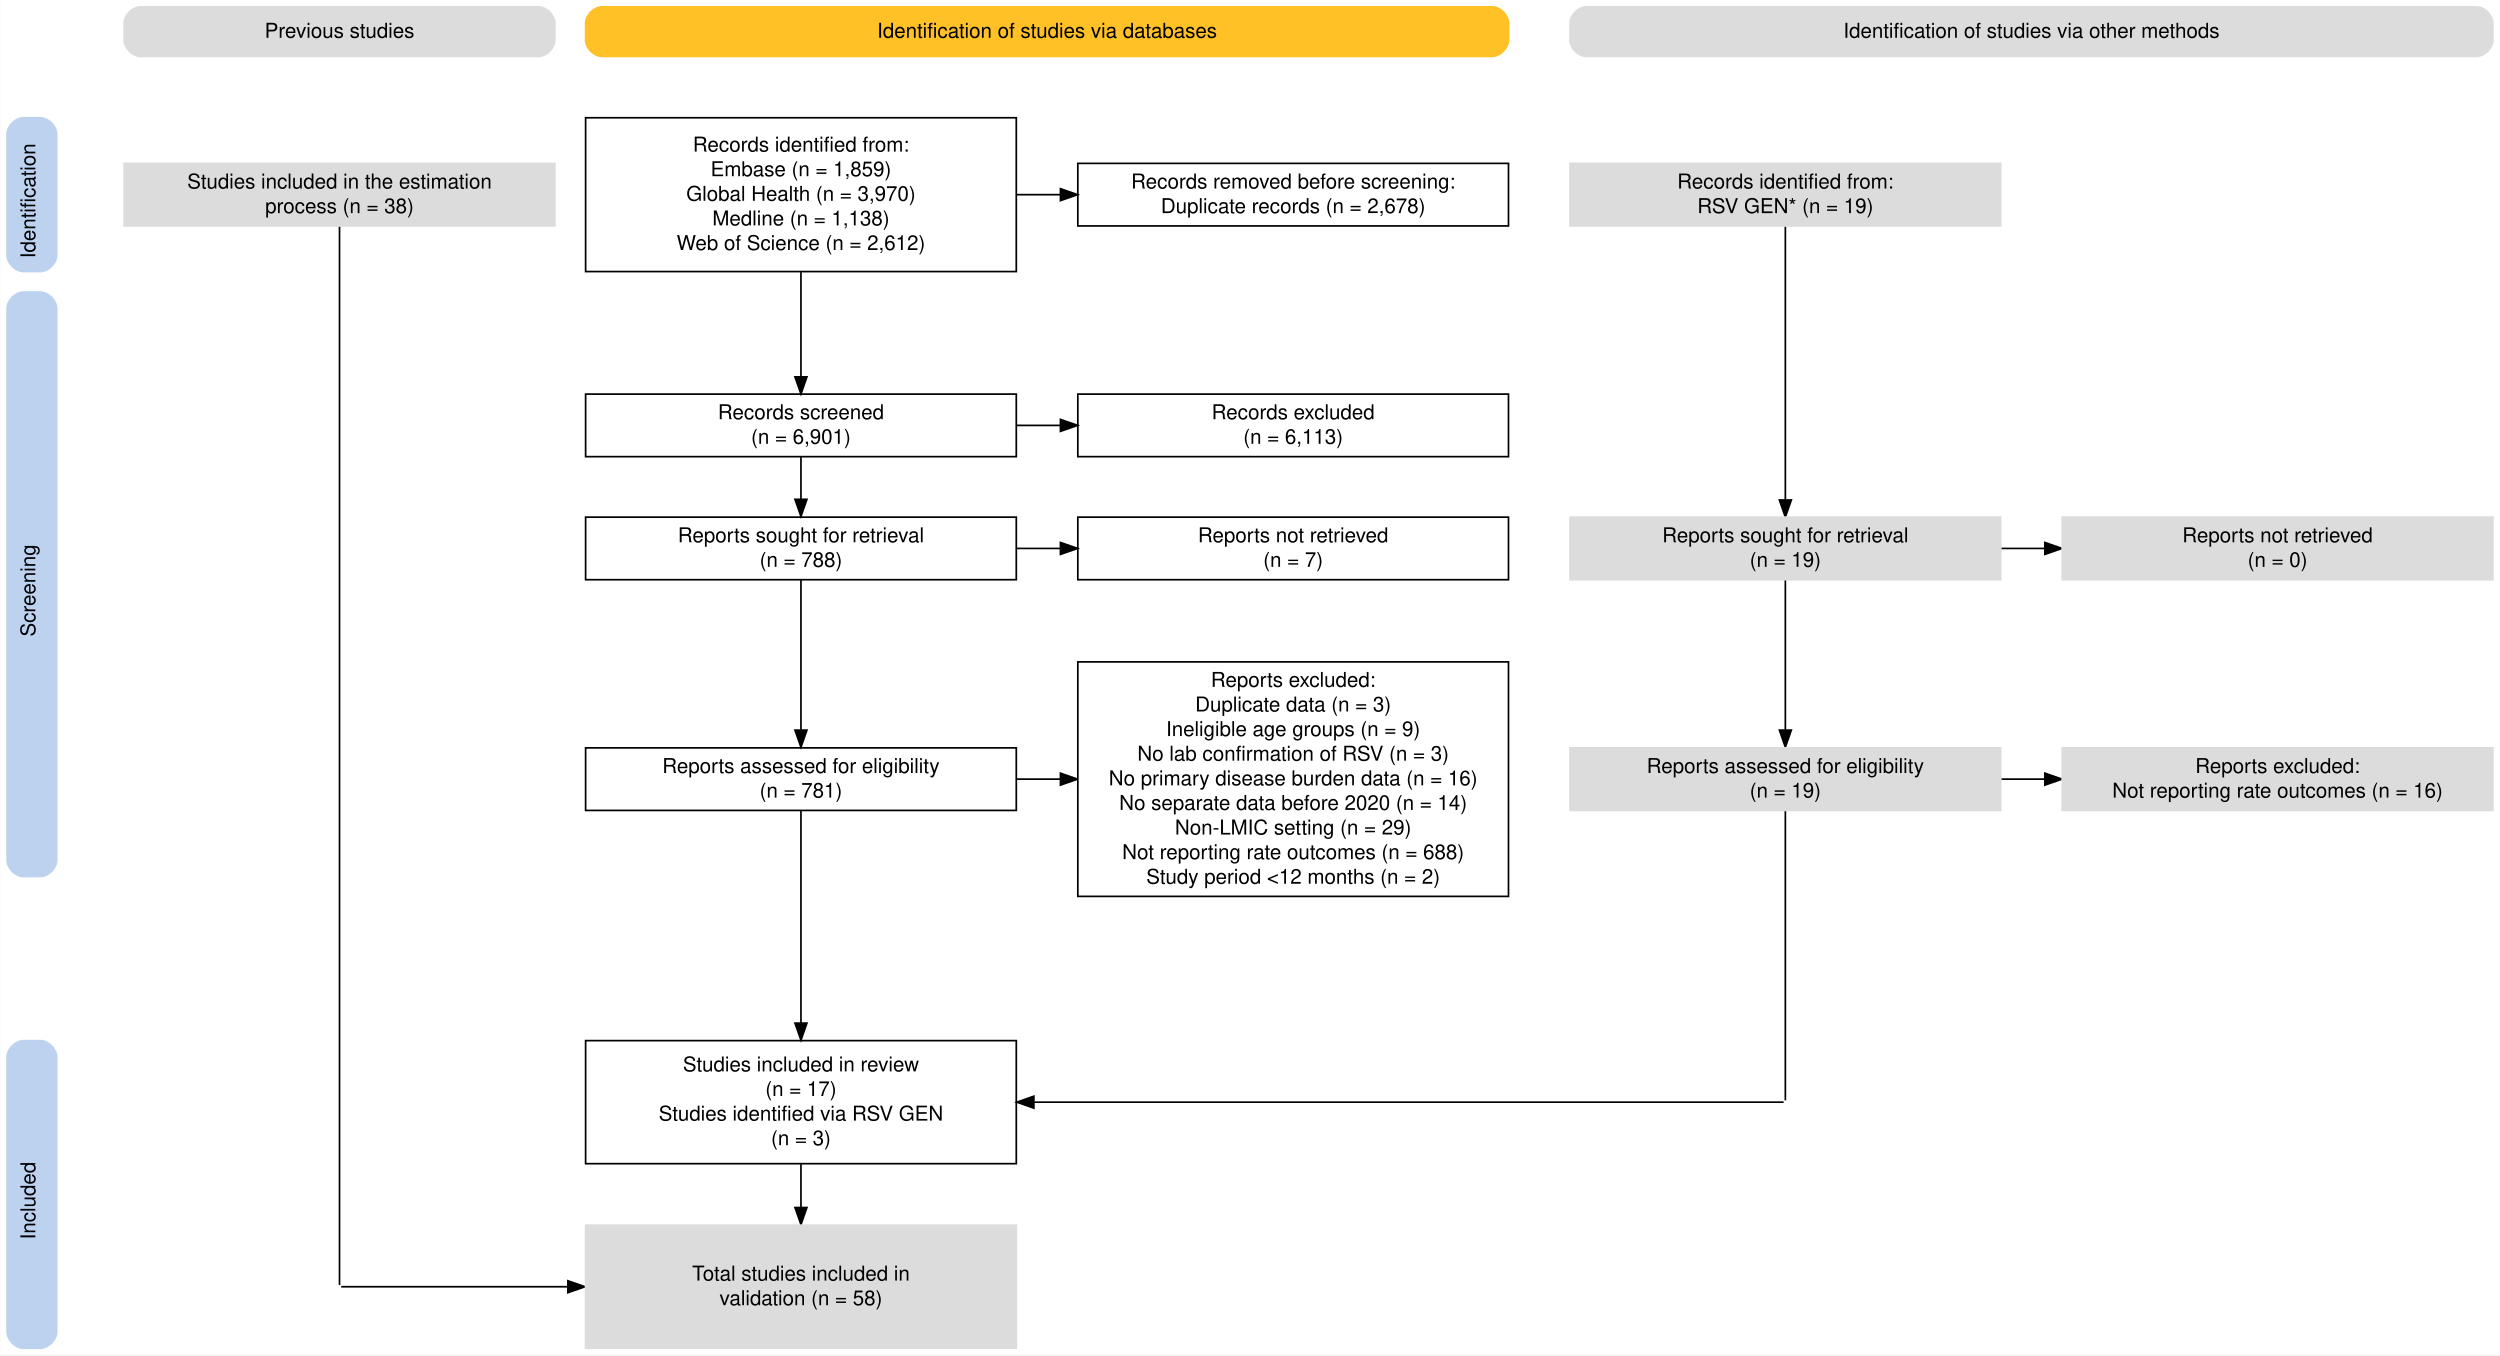
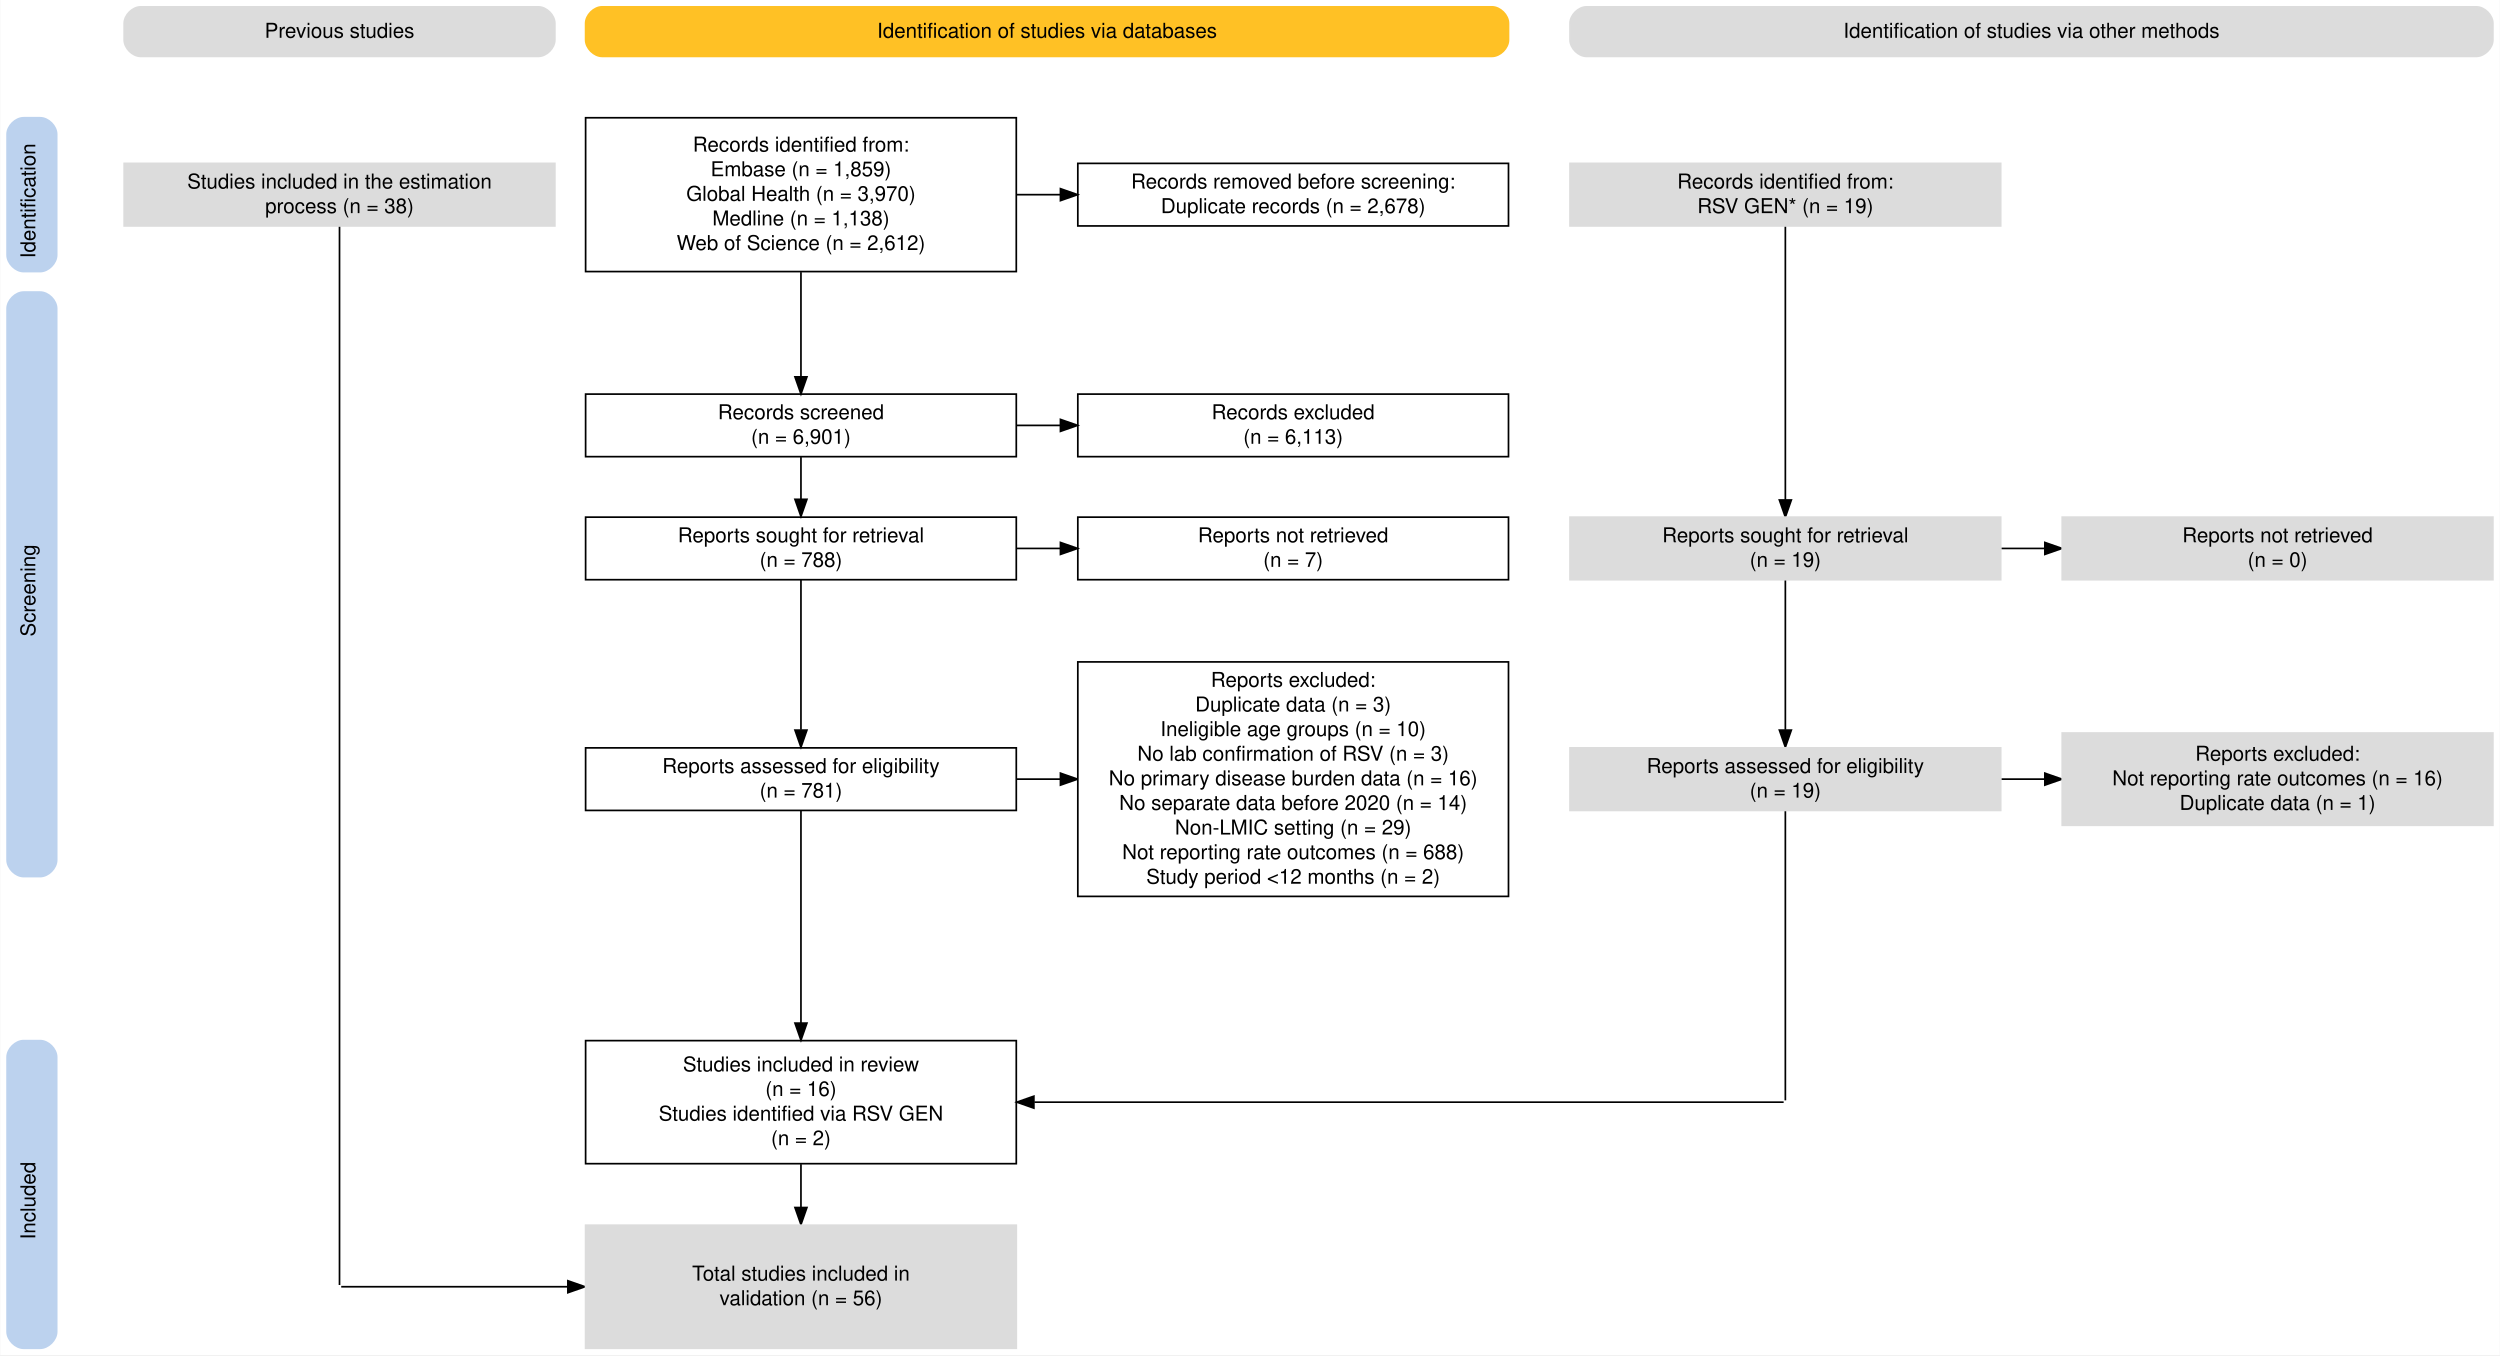
<svg xmlns="http://www.w3.org/2000/svg" xmlns:xlink="http://www.w3.org/1999/xlink" width="1463pt" height="793pt" viewBox="0.00 0.00 1462.50 792.90">
  <g id="graph0" class="graph" transform="scale(1 1) rotate(0) translate(4 788.9)">
    <g id="a_graph0">
      <a xlink:title="Click the boxes for further information">
        <polygon fill="#ffffff" stroke="transparent" points="-4,4 -4,-788.9 1458.5,-788.9 1458.5,4 -4,4" />
      </a>
    </g>
    <g id="edge1" class="edge">
      <path fill="none" stroke="#ffffff" d="M194.5,-755.494C194.5,-738.724 194.5,-711.474 194.5,-693.394" />
    </g>
    <g id="edge2" class="edge">
      <path fill="none" stroke="#000000" d="M194.5,-656.565C194.5,-554.25 194.5,-59.952 194.5,-36.838" />
    </g>
    <g id="edge6" class="edge">
      <path fill="none" stroke="#000000" d="M590.821,-675C599.202,-675 607.664,-675 616.091,-675" />
      <polygon fill="#000000" stroke="#000000" points="616.346,-678.5 626.346,-675 616.346,-671.5 616.346,-678.5" />
    </g>
    <g id="edge7" class="edge">
      <path fill="none" stroke="#000000" d="M464.5,-629.671C464.5,-609.404 464.5,-586.137 464.5,-568.383" />
      <polygon fill="#000000" stroke="#000000" points="468,-568.375 464.5,-558.375 461,-568.375 468,-568.375" />
    </g>
    <g id="edge8" class="edge">
      <path fill="none" stroke="#000000" d="M590.821,-540C599.202,-540 607.664,-540 616.091,-540" />
      <polygon fill="#000000" stroke="#000000" points="616.346,-543.5 626.346,-540 616.346,-536.5 616.346,-543.5" />
    </g>
    <g id="edge9" class="edge">
      <path fill="none" stroke="#000000" d="M464.5,-521.458C464.5,-513.958 464.5,-505.125 464.5,-496.822" />
      <polygon fill="#000000" stroke="#000000" points="468,-496.729 464.5,-486.729 461,-496.729 468,-496.729" />
    </g>
    <g id="edge10" class="edge">
      <path fill="none" stroke="#000000" d="M590.821,-468C599.202,-468 607.664,-468 616.091,-468" />
      <polygon fill="#000000" stroke="#000000" points="616.346,-471.5 626.346,-468 616.346,-464.5 616.346,-471.5" />
    </g>
    <g id="edge11" class="edge">
      <path fill="none" stroke="#000000" d="M464.5,-449.512C464.5,-426.917 464.5,-388.426 464.5,-361.905" />
      <polygon fill="#000000" stroke="#000000" points="468,-361.698 464.5,-351.698 461,-361.698 468,-361.698" />
    </g>
    <g id="edge13" class="edge">
      <path fill="none" stroke="#000000" d="M464.5,-314.534C464.5,-285.994 464.5,-230.295 464.5,-190.31" />
      <polygon fill="#000000" stroke="#000000" points="468,-190.254 464.5,-180.254 461,-190.254 468,-190.254" />
    </g>
    <g id="edge12" class="edge">
      <path fill="none" stroke="#000000" d="M590.821,-333C599.202,-333 607.664,-333 616.091,-333" />
      <polygon fill="#000000" stroke="#000000" points="616.346,-336.5 626.346,-333 616.346,-329.5 616.346,-336.5" />
    </g>
    <g id="edge25" class="edge">
      <path fill="none" stroke="#000000" d="M464.5,-107.737C464.5,-99.634 464.5,-90.931 464.5,-82.479" />
      <polygon fill="#000000" stroke="#000000" points="468,-82.351 464.5,-72.351 461,-82.351 468,-82.351" />
    </g>
    <g id="edge18" class="edge">
      <path fill="none" stroke="#ffffff" d="M1162.315,-755.703C1136.991,-738.925 1095.539,-711.463 1068.136,-693.309" />
    </g>
    <g id="edge19" class="edge">
      <path fill="none" stroke="#000000" d="M1040.5,-656.63C1040.5,-620.417 1040.5,-539.593 1040.5,-496.438" />
      <polygon fill="#000000" stroke="#000000" points="1044,-496.329 1040.5,-486.329 1037,-496.329 1044,-496.329" />
    </g>
    <g id="edge20" class="edge">
      <path fill="none" stroke="#000000" d="M1166.821,-468C1175.202,-468 1183.664,-468 1192.091,-468" />
      <polygon fill="#000000" stroke="#000000" points="1192.346,-471.5 1202.346,-468 1192.346,-464.5 1192.346,-471.5" />
    </g>
    <g id="edge21" class="edge">
      <path fill="none" stroke="#000000" d="M1040.5,-449.512C1040.5,-426.917 1040.5,-388.426 1040.5,-361.905" />
      <polygon fill="#000000" stroke="#000000" points="1044,-361.698 1040.5,-351.698 1037,-361.698 1044,-361.698" />
    </g>
    <g id="edge22" class="edge">
      <path fill="none" stroke="#000000" d="M1166.821,-333C1175.202,-333 1183.664,-333 1192.091,-333" />
      <polygon fill="#000000" stroke="#000000" points="1192.346,-336.5 1202.346,-333 1192.346,-329.5 1192.346,-336.5" />
    </g>
    <g id="edge23" class="edge">
      <path fill="none" stroke="#000000" d="M1040.5,-314.534C1040.5,-269.206 1040.5,-155.363 1040.5,-144.79" />
    </g>
    <g id="edge3" class="edge">
      <path fill="none" stroke="#000000" d="M195.274,-36C202.879,-36 265.254,-36 328.048,-36" />
      <polygon fill="#000000" stroke="#000000" points="328.122,-39.5 338.122,-36 328.122,-32.5 328.122,-39.5" />
    </g>
    <g id="edge24" class="edge">
      <path fill="none" stroke="#000000" d="M1039.849,-144C1025.201,-144 766.517,-144 601.051,-144" />
      <polygon fill="#000000" stroke="#000000" points="600.783,-140.5 590.783,-144 600.783,-147.5 600.783,-140.5" />
    </g>
    <g id="node1" class="node">
      <g id="a_node1">
        <a xlink:title="Blue identification box">
          <path fill="#bcd2ee" stroke="#bcd2ee" d="M19.333,-720C19.333,-720 9.667,-720 9.667,-720 4.833,-720 0,-715.167 0,-710.333 0,-710.333 0,-639.667 0,-639.667 0,-634.833 4.833,-630 9.667,-630 9.667,-630 19.333,-630 19.333,-630 24.167,-630 29,-634.833 29,-639.667 29,-639.667 29,-710.333 29,-710.333 29,-715.167 24.167,-720 19.333,-720" />
          <text text-anchor="middle" x="671.4" y="16.5" font-family="Helvetica,sans-Serif" font-size="12.00" fill="#000000" transform="rotate(-90)">Identification</text>
        </a>
      </g>
    </g>
    <g id="node2" class="node">
      <g id="a_node2">
        <a xlink:title="Blue screening box">
          <path fill="#bcd2ee" stroke="#bcd2ee" d="M19.333,-618C19.333,-618 9.667,-618 9.667,-618 4.833,-618 0,-613.167 0,-608.333 0,-608.333 0,-285.667 0,-285.667 0,-280.833 4.833,-276 9.667,-276 9.667,-276 19.333,-276 19.333,-276 24.167,-276 29,-280.833 29,-285.667 29,-285.667 29,-608.333 29,-608.333 29,-613.167 24.167,-618 19.333,-618" />
          <text text-anchor="middle" x="443.4" y="16.5" font-family="Helvetica,sans-Serif" font-size="12.00" fill="#000000" transform="rotate(-90)">Screening</text>
        </a>
      </g>
    </g>
    <g id="node3" class="node">
      <g id="a_node3">
        <a xlink:title="Blue included box">
          <path fill="#bcd2ee" stroke="#bcd2ee" d="M19.333,-180C19.333,-180 9.667,-180 9.667,-180 4.833,-180 0,-175.167 0,-170.333 0,-170.333 0,-9.667 0,-9.667 0,-4.833 4.833,0 9.667,0 9.667,0 19.333,0 19.333,0 24.167,0 29,-4.833 29,-9.667 29,-9.667 29,-170.333 29,-170.333 29,-175.167 24.167,-180 19.333,-180" />
          <text text-anchor="middle" x="86.4" y="16.5" font-family="Helvetica,sans-Serif" font-size="12.00" fill="#000000" transform="rotate(-90)">Included</text>
        </a>
      </g>
    </g>
    <g id="node4" class="node">
      <g id="a_node4">
        <a xlink:title="Grey title box; Previous studies">
          <path fill="#dcdcdc" stroke="#dcdcdc" d="M310.833,-784.9C310.833,-784.9 78.167,-784.9 78.167,-784.9 73.333,-784.9 68.5,-780.067 68.5,-775.233 68.5,-775.233 68.5,-765.567 68.5,-765.567 68.5,-760.733 73.333,-755.9 78.167,-755.9 78.167,-755.9 310.833,-755.9 310.833,-755.9 315.667,-755.9 320.5,-760.733 320.5,-765.567 320.5,-765.567 320.5,-775.233 320.5,-775.233 320.5,-780.067 315.667,-784.9 310.833,-784.9" />
          <text text-anchor="middle" x="194.5" y="-766.8" font-family="Helvetica,sans-Serif" font-size="12.00" fill="#000000">Previous studies</text>
        </a>
      </g>
    </g>
    <g id="node5" class="node">
      <g id="a_node5">
        <a xlink:title="Studies included in previous version of review">
          <polygon fill="#dcdcdc" stroke="#dcdcdc" points="320.5,-693.301 68.5,-693.301 68.5,-656.699 320.5,-656.699 320.5,-693.301" />
          <text text-anchor="middle" x="194.5" y="-678.6" font-family="Helvetica,sans-Serif" font-size="12.00" fill="#000000">Studies included in the estimation</text>
          <text text-anchor="middle" x="194.5" y="-664.2" font-family="Helvetica,sans-Serif" font-size="12.00" fill="#000000">process (n = 38)</text>
        </a>
      </g>
    </g>
    <g id="node6" class="node">
      <g id="a_node6">
        <a xlink:title="Yellow title box; Identification of new studies via databases and registers">
          <path fill="#ffc125" stroke="#ffc125" d="M868.833,-784.9C868.833,-784.9 348.167,-784.9 348.167,-784.9 343.333,-784.9 338.5,-780.067 338.5,-775.233 338.5,-775.233 338.5,-765.567 338.5,-765.567 338.5,-760.733 343.333,-755.9 348.167,-755.9 348.167,-755.9 868.833,-755.9 868.833,-755.9 873.667,-755.9 878.5,-760.733 878.5,-765.567 878.5,-765.567 878.5,-775.233 878.5,-775.233 878.5,-780.067 873.667,-784.9 868.833,-784.9" />
          <text text-anchor="middle" x="608.5" y="-766.8" font-family="Helvetica,sans-Serif" font-size="12.00" fill="#000000">Identification of studies via databases</text>
        </a>
      </g>
    </g>
    <g id="node7" class="node">
      <g id="a_node7">
        <a xlink:title="Records identified from (n=19579): Databases">
          <polygon fill="none" stroke="#000000" points="590.5,-720 338.5,-720 338.5,-630 590.5,-630 590.5,-720" />
          <text text-anchor="middle" x="464.5" y="-700.2" font-family="Helvetica,sans-Serif" font-size="12.00" fill="#000000">Records identified from:</text>
          <text text-anchor="middle" x="464.5" y="-685.8" font-family="Helvetica,sans-Serif" font-size="12.00" fill="#000000">Embase (n = 1,859)</text>
          <text text-anchor="middle" x="464.5" y="-671.4" font-family="Helvetica,sans-Serif" font-size="12.00" fill="#000000">Global Health (n = 3,970)</text>
          <text text-anchor="middle" x="464.5" y="-657" font-family="Helvetica,sans-Serif" font-size="12.00" fill="#000000">Medline (n = 1,138)</text>
          <text text-anchor="middle" x="464.5" y="-642.6" font-family="Helvetica,sans-Serif" font-size="12.00" fill="#000000">Web of Science (n = 2,612)</text>
        </a>
      </g>
    </g>
    <g id="node8" class="node">
      <g id="a_node8">
        <a xlink:title="Duplicate records">
          <polygon fill="none" stroke="#000000" points="878.5,-693.301 626.5,-693.301 626.5,-656.699 878.5,-656.699 878.5,-693.301" />
          <text text-anchor="middle" x="752.5" y="-678.6" font-family="Helvetica,sans-Serif" font-size="12.00" fill="#000000">Records removed before screening:</text>
          <text text-anchor="middle" x="752.5" y="-664.2" font-family="Helvetica,sans-Serif" font-size="12.00" fill="#000000">Duplicate records (n = 2,678)</text>
        </a>
      </g>
    </g>
    <g id="node9" class="node">
      <g id="a_node9">
        <a xlink:title="Records screened (databases and registers)">
          <polygon fill="none" stroke="#000000" points="590.5,-558.301 338.5,-558.301 338.5,-521.699 590.5,-521.699 590.5,-558.301" />
          <text text-anchor="middle" x="464.5" y="-543.6" font-family="Helvetica,sans-Serif" font-size="12.00" fill="#000000">Records screened</text>
          <text text-anchor="middle" x="464.5" y="-529.2" font-family="Helvetica,sans-Serif" font-size="12.00" fill="#000000">(n = 6,901)</text>
        </a>
      </g>
    </g>
    <g id="node10" class="node">
      <g id="a_node10">
        <a xlink:title="Records excluded (databases and registers)">
          <polygon fill="none" stroke="#000000" points="878.5,-558.301 626.5,-558.301 626.5,-521.699 878.5,-521.699 878.5,-558.301" />
          <text text-anchor="middle" x="752.5" y="-543.6" font-family="Helvetica,sans-Serif" font-size="12.00" fill="#000000">Records excluded</text>
          <text text-anchor="middle" x="752.5" y="-529.2" font-family="Helvetica,sans-Serif" font-size="12.00" fill="#000000">(n = 6,113)</text>
        </a>
      </g>
    </g>
    <g id="node11" class="node">
      <g id="a_node11">
        <a xlink:title="Reports sought for retrieval (databases and registers)">
          <polygon fill="none" stroke="#000000" points="590.5,-486.3 338.5,-486.3 338.5,-449.7 590.5,-449.7 590.5,-486.3" />
          <text text-anchor="middle" x="464.5" y="-471.6" font-family="Helvetica,sans-Serif" font-size="12.00" fill="#000000">Reports sought for retrieval</text>
          <text text-anchor="middle" x="464.5" y="-457.2" font-family="Helvetica,sans-Serif" font-size="12.00" fill="#000000">(n = 788)</text>
        </a>
      </g>
    </g>
    <g id="node12" class="node">
      <g id="a_node12">
        <a xlink:title="Reports not retrieved (databases and registers)">
          <polygon fill="none" stroke="#000000" points="878.5,-486.3 626.5,-486.3 626.5,-449.7 878.5,-449.7 878.5,-486.3" />
          <text text-anchor="middle" x="752.5" y="-471.6" font-family="Helvetica,sans-Serif" font-size="12.00" fill="#000000">Reports not retrieved</text>
          <text text-anchor="middle" x="752.5" y="-457.2" font-family="Helvetica,sans-Serif" font-size="12.00" fill="#000000">(n = 7)</text>
        </a>
      </g>
    </g>
    <g id="node13" class="node">
      <g id="a_node13">
        <a xlink:title="Reports assessed for eligibility (databases and registers)">
          <polygon fill="none" stroke="#000000" points="590.5,-351.3 338.5,-351.3 338.5,-314.7 590.5,-314.7 590.5,-351.3" />
          <text text-anchor="middle" x="464.5" y="-336.6" font-family="Helvetica,sans-Serif" font-size="12.00" fill="#000000">Reports assessed for eligibility</text>
          <text text-anchor="middle" x="464.5" y="-322.2" font-family="Helvetica,sans-Serif" font-size="12.00" fill="#000000">(n = 781)</text>
        </a>
      </g>
    </g>
    <g id="node14" class="node">
      <g id="a_node14">
        <a xlink:title="Reports excluded (databases and registers)">
          <polygon fill="#ffffff" stroke="#000000" points="878.5,-401.601 626.5,-401.601 626.5,-264.399 878.5,-264.399 878.5,-401.601" />
          <text text-anchor="middle" x="752.5" y="-387" font-family="Helvetica,sans-Serif" font-size="12.00" fill="#000000">Reports excluded:</text>
          <text text-anchor="middle" x="752.5" y="-372.6" font-family="Helvetica,sans-Serif" font-size="12.00" fill="#000000">Duplicate data (n = 3)</text>
-           <text text-anchor="middle" x="752.5" y="-358.2" font-family="Helvetica,sans-Serif" font-size="12.00" fill="#000000">Ineligible age groups (n = 9)</text>
+           <text text-anchor="middle" x="752.5" y="-358.2" font-family="Helvetica,sans-Serif" font-size="12.00" fill="#000000">Ineligible age groups (n = 10)</text>
          <text text-anchor="middle" x="752.5" y="-343.8" font-family="Helvetica,sans-Serif" font-size="12.00" fill="#000000">No lab confirmation of RSV (n = 3)</text>
          <text text-anchor="middle" x="752.5" y="-329.4" font-family="Helvetica,sans-Serif" font-size="12.00" fill="#000000">No primary disease burden data (n = 16)</text>
          <text text-anchor="middle" x="752.5" y="-315" font-family="Helvetica,sans-Serif" font-size="12.00" fill="#000000">No separate data before 2020 (n = 14)</text>
          <text text-anchor="middle" x="752.5" y="-300.6" font-family="Helvetica,sans-Serif" font-size="12.00" fill="#000000">Non-LMIC setting (n = 29)</text>
          <text text-anchor="middle" x="752.5" y="-286.2" font-family="Helvetica,sans-Serif" font-size="12.00" fill="#000000">Not reporting rate outcomes (n = 688)</text>
          <text text-anchor="middle" x="752.5" y="-271.8" font-family="Helvetica,sans-Serif" font-size="12.00" fill="#000000">Study period &lt;12 months (n = 2)</text>
        </a>
      </g>
    </g>
    <g id="node15" class="node">
      <g id="a_node15">
        <a xlink:title="New studies included in review">
          <polygon fill="none" stroke="#000000" points="590.5,-180 338.5,-180 338.5,-108 590.5,-108 590.5,-180" />
          <text text-anchor="middle" x="464.5" y="-162" font-family="Helvetica,sans-Serif" font-size="12.00" fill="#000000">Studies included in review</text>
-           <text text-anchor="middle" x="464.5" y="-147.6" font-family="Helvetica,sans-Serif" font-size="12.00" fill="#000000">(n = 17)</text>
+           <text text-anchor="middle" x="464.5" y="-147.6" font-family="Helvetica,sans-Serif" font-size="12.00" fill="#000000">(n = 16)</text>
          <text text-anchor="middle" x="464.5" y="-133.2" font-family="Helvetica,sans-Serif" font-size="12.00" fill="#000000">Studies identified via RSV GEN</text>
-           <text text-anchor="middle" x="464.5" y="-118.8" font-family="Helvetica,sans-Serif" font-size="12.00" fill="#000000">(n = 3)</text>
+           <text text-anchor="middle" x="464.5" y="-118.8" font-family="Helvetica,sans-Serif" font-size="12.00" fill="#000000">(n = 2)</text>
        </a>
      </g>
    </g>
    <g id="node16" class="node">
      <g id="a_node16">
        <a xlink:title="Grey title box; Identification of new studies via other methods">
          <path fill="#dcdcdc" stroke="#dcdcdc" d="M1444.833,-784.9C1444.833,-784.9 924.167,-784.9 924.167,-784.9 919.333,-784.9 914.5,-780.067 914.5,-775.233 914.5,-775.233 914.5,-765.567 914.5,-765.567 914.5,-760.733 919.333,-755.9 924.167,-755.9 924.167,-755.9 1444.833,-755.9 1444.833,-755.9 1449.667,-755.9 1454.5,-760.733 1454.5,-765.567 1454.5,-765.567 1454.5,-775.233 1454.5,-775.233 1454.5,-780.067 1449.667,-784.9 1444.833,-784.9" />
          <text text-anchor="middle" x="1184.5" y="-766.8" font-family="Helvetica,sans-Serif" font-size="12.00" fill="#000000">Identification of studies via other methods</text>
        </a>
      </g>
    </g>
    <g id="node17" class="node">
      <g id="a_node17">
        <a xlink:title="NULL">
          <polygon fill="#dcdcdc" stroke="#dcdcdc" points="1166.5,-693.301 914.5,-693.301 914.5,-656.699 1166.5,-656.699 1166.5,-693.301" />
          <text text-anchor="middle" x="1040.5" y="-678.6" font-family="Helvetica,sans-Serif" font-size="12.00" fill="#000000">Records identified from:</text>
          <text text-anchor="middle" x="1040.5" y="-664.2" font-family="Helvetica,sans-Serif" font-size="12.00" fill="#000000">RSV GEN* (n = 19)</text>
        </a>
      </g>
    </g>
    <g id="node18" class="node">
      <g id="a_node18">
        <a xlink:title="Reports sought for retrieval (other)">
          <polygon fill="#dcdcdc" stroke="#dcdcdc" points="1166.5,-486.3 914.5,-486.3 914.5,-449.7 1166.5,-449.7 1166.5,-486.3" />
          <text text-anchor="middle" x="1040.5" y="-471.6" font-family="Helvetica,sans-Serif" font-size="12.00" fill="#000000">Reports sought for retrieval</text>
          <text text-anchor="middle" x="1040.5" y="-457.2" font-family="Helvetica,sans-Serif" font-size="12.00" fill="#000000">(n = 19)</text>
        </a>
      </g>
    </g>
    <g id="node19" class="node">
      <g id="a_node19">
        <a xlink:title="Reports not retrieved (other)">
          <polygon fill="#dcdcdc" stroke="#dcdcdc" points="1454.5,-486.3 1202.5,-486.3 1202.5,-449.7 1454.5,-449.7 1454.5,-486.3" />
          <text text-anchor="middle" x="1328.5" y="-471.6" font-family="Helvetica,sans-Serif" font-size="12.00" fill="#000000">Reports not retrieved</text>
          <text text-anchor="middle" x="1328.5" y="-457.2" font-family="Helvetica,sans-Serif" font-size="12.00" fill="#000000">(n = 0)</text>
        </a>
      </g>
    </g>
    <g id="node20" class="node">
      <g id="a_node20">
        <a xlink:title="Reports assessed for eligibility (other)">
          <polygon fill="#dcdcdc" stroke="#dcdcdc" points="1166.5,-351.3 914.5,-351.3 914.5,-314.7 1166.5,-314.7 1166.5,-351.3" />
          <text text-anchor="middle" x="1040.5" y="-336.6" font-family="Helvetica,sans-Serif" font-size="12.00" fill="#000000">Reports assessed for eligibility</text>
          <text text-anchor="middle" x="1040.5" y="-322.2" font-family="Helvetica,sans-Serif" font-size="12.00" fill="#000000">(n = 19)</text>
        </a>
      </g>
    </g>
    <g id="node21" class="node">
      <g id="a_node21">
        <a xlink:title="Reports excluded (other)">
-           <polygon fill="#dcdcdc" stroke="#dcdcdc" points="1454.5,-351.3 1202.5,-351.3 1202.5,-314.7 1454.5,-314.7 1454.5,-351.3" />
-           <text text-anchor="middle" x="1328.5" y="-336.6" font-family="Helvetica,sans-Serif" font-size="12.00" fill="#000000">Reports excluded:</text>
-           <text text-anchor="middle" x="1328.5" y="-322.2" font-family="Helvetica,sans-Serif" font-size="12.00" fill="#000000">Not reporting rate outcomes (n = 16)</text>
+           <polygon fill="#dcdcdc" stroke="#dcdcdc" points="1454.5,-360 1202.5,-360 1202.5,-306 1454.5,-306 1454.5,-360" />
+           <text text-anchor="middle" x="1328.5" y="-343.8" font-family="Helvetica,sans-Serif" font-size="12.00" fill="#000000">Reports excluded:</text>
+           <text text-anchor="middle" x="1328.5" y="-329.4" font-family="Helvetica,sans-Serif" font-size="12.00" fill="#000000">Not reporting rate outcomes (n = 16)</text>
+           <text text-anchor="middle" x="1328.5" y="-315" font-family="Helvetica,sans-Serif" font-size="12.00" fill="#000000">Duplicate data (n = 1)</text>
        </a>
      </g>
    </g>
    <g id="node22" class="node">
      <g id="a_node22">
        <a xlink:title="Total studies included in review">
          <polygon fill="#dcdcdc" stroke="#dcdcdc" points="590.5,-72 338.5,-72 338.5,0 590.5,0 590.5,-72" />
          <text text-anchor="middle" x="464.5" y="-39.6" font-family="Helvetica,sans-Serif" font-size="12.00" fill="#000000">Total studies included in</text>
-           <text text-anchor="middle" x="464.5" y="-25.2" font-family="Helvetica,sans-Serif" font-size="12.00" fill="#000000">validation (n = 58)</text>
+           <text text-anchor="middle" x="464.5" y="-25.2" font-family="Helvetica,sans-Serif" font-size="12.00" fill="#000000">validation (n = 56)</text>
        </a>
      </g>
    </g>
    <g id="node23" class="node">
      <polygon fill="none" stroke="#ffffff" points="195,-36.5 194,-36.5 194,-35.5 195,-35.5 195,-36.5" />
    </g>
    <g id="node24" class="node">
      <polygon fill="none" stroke="#ffffff" points="1041,-144.5 1040,-144.5 1040,-143.5 1041,-143.5 1041,-144.5" />
    </g>
  </g>
</svg>
